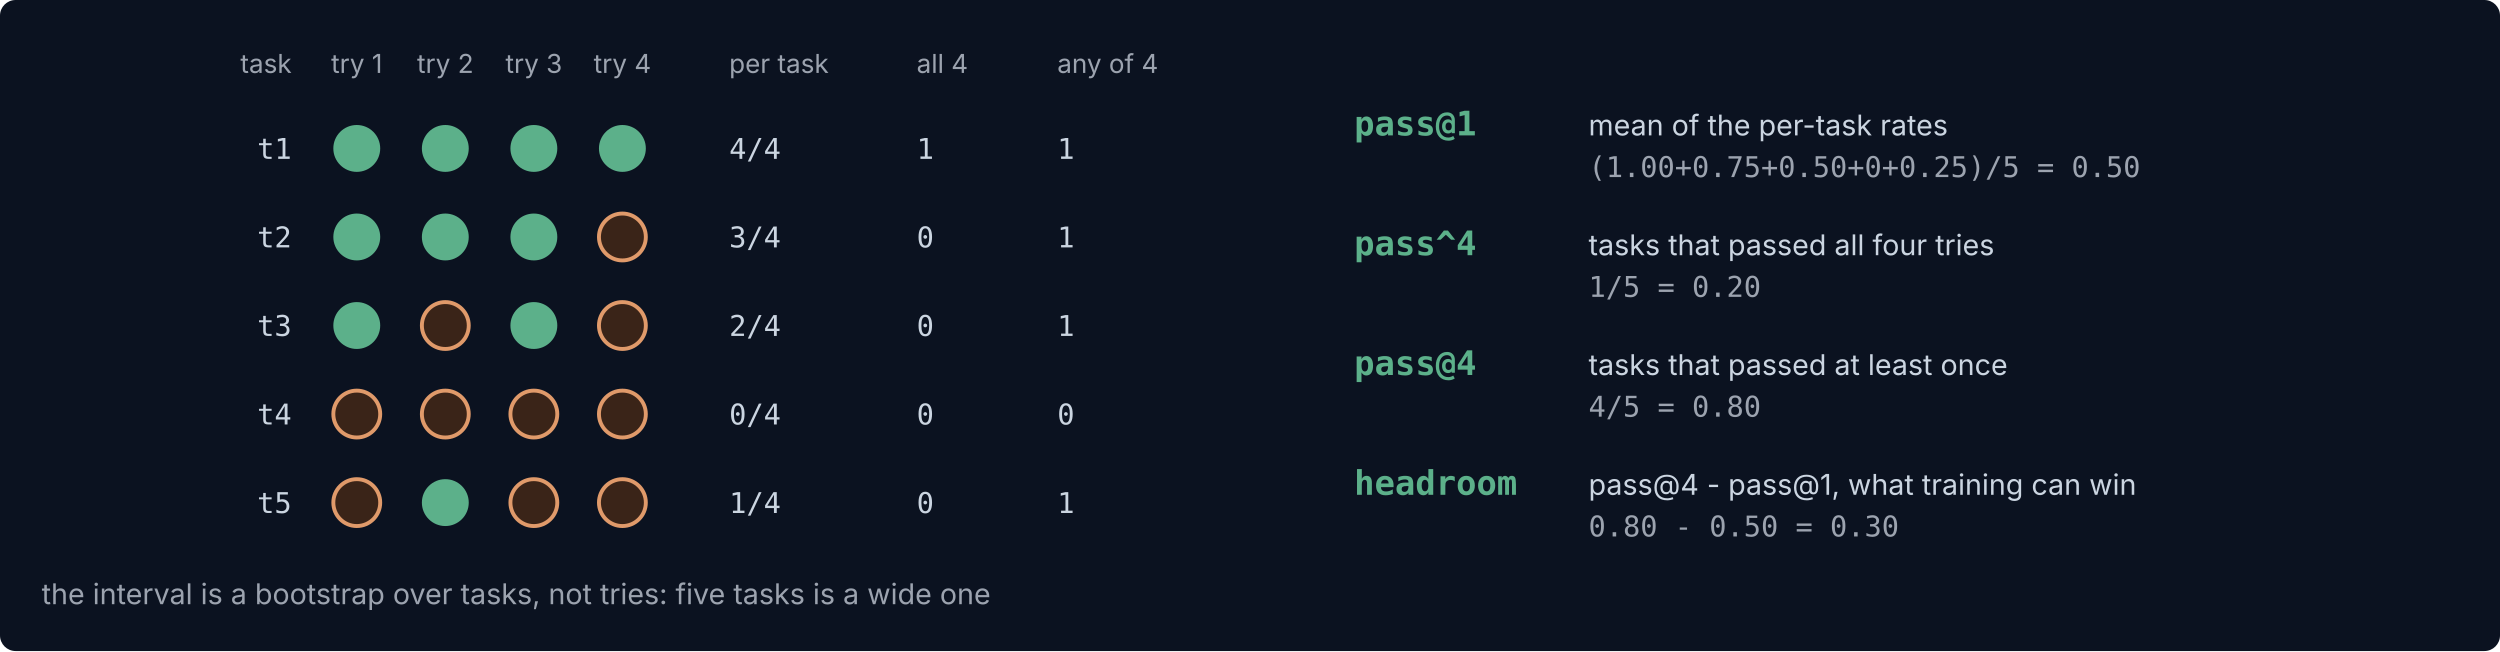
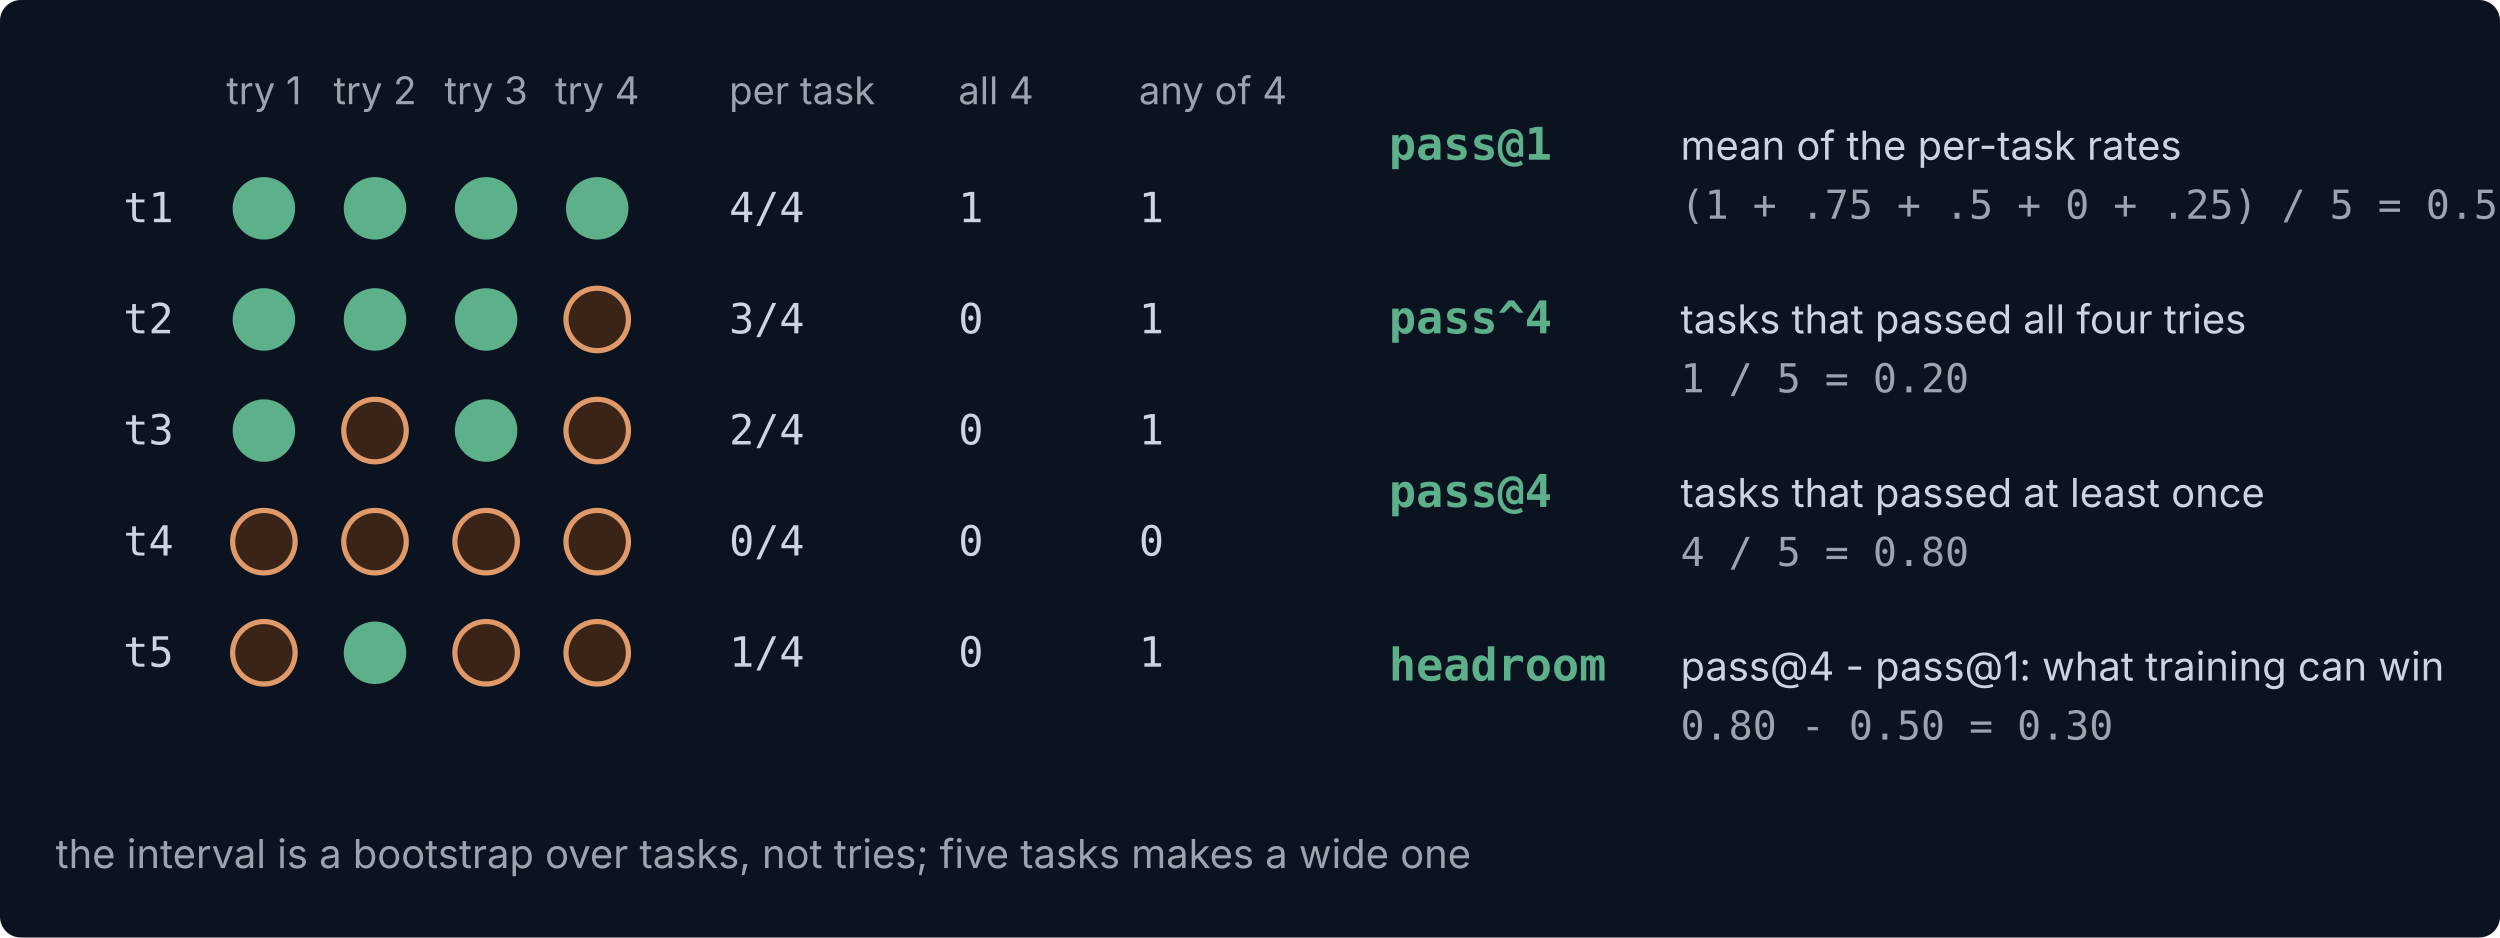
- <svg xmlns="http://www.w3.org/2000/svg" viewBox="0 0 960 250" width="960" height="250" role="img" aria-label="pass@1, pass^k and pass@k read off one grid of five tasks by four tries">
+ <svg xmlns="http://www.w3.org/2000/svg" viewBox="0 0 720 270" width="720" height="270" role="img" aria-label="pass@1, pass^k and pass@k read off one grid of five tasks by four tries">
  <defs>
    <marker id="arrow" viewBox="0 0 8 8" refX="7" refY="4" markerWidth="6" markerHeight="6" orient="auto">
      <path d="M0,0 L8,4 L0,8 z" fill="#9CA3AF" />
    </marker>
    <marker id="arrow-green" viewBox="0 0 8 8" refX="7" refY="4" markerWidth="6" markerHeight="6" orient="auto">
      <path d="M0,0 L8,4 L0,8 z" fill="#5CB08A" />
    </marker>
  </defs>
-   <rect width="960" height="250" rx="6" fill="#0B1220" />
-   <text x="112" y="28" font-family="ui-sans-serif, system-ui, -apple-system, 'Segoe UI', Inter, sans-serif" font-size="10" font-weight="400" fill="#9CA3AF" text-anchor="end">task</text>
-   <text x="137.0" y="28" font-family="ui-sans-serif, system-ui, -apple-system, 'Segoe UI', Inter, sans-serif" font-size="10" font-weight="400" fill="#9CA3AF" text-anchor="middle">try 1</text>
-   <text x="171.0" y="28" font-family="ui-sans-serif, system-ui, -apple-system, 'Segoe UI', Inter, sans-serif" font-size="10" font-weight="400" fill="#9CA3AF" text-anchor="middle">try 2</text>
-   <text x="205.0" y="28" font-family="ui-sans-serif, system-ui, -apple-system, 'Segoe UI', Inter, sans-serif" font-size="10" font-weight="400" fill="#9CA3AF" text-anchor="middle">try 3</text>
-   <text x="239.0" y="28" font-family="ui-sans-serif, system-ui, -apple-system, 'Segoe UI', Inter, sans-serif" font-size="10" font-weight="400" fill="#9CA3AF" text-anchor="middle">try 4</text>
-   <text x="280" y="28" font-family="ui-sans-serif, system-ui, -apple-system, 'Segoe UI', Inter, sans-serif" font-size="10" font-weight="400" fill="#9CA3AF" text-anchor="start">per task</text>
-   <text x="352" y="28" font-family="ui-sans-serif, system-ui, -apple-system, 'Segoe UI', Inter, sans-serif" font-size="10" font-weight="400" fill="#9CA3AF" text-anchor="start">all 4</text>
-   <text x="406" y="28" font-family="ui-sans-serif, system-ui, -apple-system, 'Segoe UI', Inter, sans-serif" font-size="10" font-weight="400" fill="#9CA3AF" text-anchor="start">any of 4</text>
-   <text x="112" y="61.0" font-family="ui-monospace, SFMono-Regular, Menlo, Consolas, monospace" font-size="11" font-weight="400" fill="#CBD5E1" text-anchor="end">t1</text>
-   <circle cx="137.0" cy="57.0" r="9" fill="#5CB08A" />
-   <circle cx="171.0" cy="57.0" r="9" fill="#5CB08A" />
-   <circle cx="205.0" cy="57.0" r="9" fill="#5CB08A" />
-   <circle cx="239.0" cy="57.0" r="9" fill="#5CB08A" />
-   <text x="280" y="61.0" font-family="ui-monospace, SFMono-Regular, Menlo, Consolas, monospace" font-size="11" font-weight="400" fill="#CBD5E1" text-anchor="start">4/4</text>
-   <text x="352" y="61.0" font-family="ui-monospace, SFMono-Regular, Menlo, Consolas, monospace" font-size="11" font-weight="400" fill="#CBD5E1" text-anchor="start">1</text>
-   <text x="406" y="61.0" font-family="ui-monospace, SFMono-Regular, Menlo, Consolas, monospace" font-size="11" font-weight="400" fill="#CBD5E1" text-anchor="start">1</text>
-   <text x="112" y="95.0" font-family="ui-monospace, SFMono-Regular, Menlo, Consolas, monospace" font-size="11" font-weight="400" fill="#CBD5E1" text-anchor="end">t2</text>
-   <circle cx="137.0" cy="91.0" r="9" fill="#5CB08A" />
-   <circle cx="171.0" cy="91.0" r="9" fill="#5CB08A" />
-   <circle cx="205.0" cy="91.0" r="9" fill="#5CB08A" />
-   <circle cx="239.0" cy="91.0" r="9" fill="#3A2418" stroke="#E09A6A" stroke-width="1.5" />
-   <text x="280" y="95.0" font-family="ui-monospace, SFMono-Regular, Menlo, Consolas, monospace" font-size="11" font-weight="400" fill="#CBD5E1" text-anchor="start">3/4</text>
-   <text x="352" y="95.0" font-family="ui-monospace, SFMono-Regular, Menlo, Consolas, monospace" font-size="11" font-weight="400" fill="#CBD5E1" text-anchor="start">0</text>
-   <text x="406" y="95.0" font-family="ui-monospace, SFMono-Regular, Menlo, Consolas, monospace" font-size="11" font-weight="400" fill="#CBD5E1" text-anchor="start">1</text>
-   <text x="112" y="129.0" font-family="ui-monospace, SFMono-Regular, Menlo, Consolas, monospace" font-size="11" font-weight="400" fill="#CBD5E1" text-anchor="end">t3</text>
-   <circle cx="137.0" cy="125.0" r="9" fill="#5CB08A" />
-   <circle cx="171.0" cy="125.0" r="9" fill="#3A2418" stroke="#E09A6A" stroke-width="1.5" />
-   <circle cx="205.0" cy="125.0" r="9" fill="#5CB08A" />
-   <circle cx="239.0" cy="125.0" r="9" fill="#3A2418" stroke="#E09A6A" stroke-width="1.5" />
-   <text x="280" y="129.0" font-family="ui-monospace, SFMono-Regular, Menlo, Consolas, monospace" font-size="11" font-weight="400" fill="#CBD5E1" text-anchor="start">2/4</text>
-   <text x="352" y="129.0" font-family="ui-monospace, SFMono-Regular, Menlo, Consolas, monospace" font-size="11" font-weight="400" fill="#CBD5E1" text-anchor="start">0</text>
-   <text x="406" y="129.0" font-family="ui-monospace, SFMono-Regular, Menlo, Consolas, monospace" font-size="11" font-weight="400" fill="#CBD5E1" text-anchor="start">1</text>
-   <text x="112" y="163.0" font-family="ui-monospace, SFMono-Regular, Menlo, Consolas, monospace" font-size="11" font-weight="400" fill="#CBD5E1" text-anchor="end">t4</text>
-   <circle cx="137.0" cy="159.0" r="9" fill="#3A2418" stroke="#E09A6A" stroke-width="1.5" />
-   <circle cx="171.0" cy="159.0" r="9" fill="#3A2418" stroke="#E09A6A" stroke-width="1.5" />
-   <circle cx="205.0" cy="159.0" r="9" fill="#3A2418" stroke="#E09A6A" stroke-width="1.5" />
-   <circle cx="239.0" cy="159.0" r="9" fill="#3A2418" stroke="#E09A6A" stroke-width="1.5" />
-   <text x="280" y="163.0" font-family="ui-monospace, SFMono-Regular, Menlo, Consolas, monospace" font-size="11" font-weight="400" fill="#CBD5E1" text-anchor="start">0/4</text>
-   <text x="352" y="163.0" font-family="ui-monospace, SFMono-Regular, Menlo, Consolas, monospace" font-size="11" font-weight="400" fill="#CBD5E1" text-anchor="start">0</text>
-   <text x="406" y="163.0" font-family="ui-monospace, SFMono-Regular, Menlo, Consolas, monospace" font-size="11" font-weight="400" fill="#CBD5E1" text-anchor="start">0</text>
-   <text x="112" y="197.0" font-family="ui-monospace, SFMono-Regular, Menlo, Consolas, monospace" font-size="11" font-weight="400" fill="#CBD5E1" text-anchor="end">t5</text>
-   <circle cx="137.0" cy="193.0" r="9" fill="#3A2418" stroke="#E09A6A" stroke-width="1.5" />
-   <circle cx="171.0" cy="193.0" r="9" fill="#5CB08A" />
-   <circle cx="205.0" cy="193.0" r="9" fill="#3A2418" stroke="#E09A6A" stroke-width="1.5" />
-   <circle cx="239.0" cy="193.0" r="9" fill="#3A2418" stroke="#E09A6A" stroke-width="1.5" />
-   <text x="280" y="197.0" font-family="ui-monospace, SFMono-Regular, Menlo, Consolas, monospace" font-size="11" font-weight="400" fill="#CBD5E1" text-anchor="start">1/4</text>
-   <text x="352" y="197.0" font-family="ui-monospace, SFMono-Regular, Menlo, Consolas, monospace" font-size="11" font-weight="400" fill="#CBD5E1" text-anchor="start">0</text>
-   <text x="406" y="197.0" font-family="ui-monospace, SFMono-Regular, Menlo, Consolas, monospace" font-size="11" font-weight="400" fill="#CBD5E1" text-anchor="start">1</text>
-   <text x="520" y="52" font-family="ui-monospace, SFMono-Regular, Menlo, Consolas, monospace" font-size="13" font-weight="600" fill="#5CB08A" text-anchor="start">pass@1</text>
-   <text x="610" y="52" font-family="ui-sans-serif, system-ui, -apple-system, 'Segoe UI', Inter, sans-serif" font-size="11" font-weight="400" fill="#CBD5E1" text-anchor="start">mean of the per-task rates</text>
-   <text x="610" y="68" font-family="ui-monospace, SFMono-Regular, Menlo, Consolas, monospace" font-size="11" font-weight="400" fill="#9CA3AF" text-anchor="start">(1.00+0.75+0.50+0+0.25)/5 = 0.50</text>
-   <text x="520" y="98" font-family="ui-monospace, SFMono-Regular, Menlo, Consolas, monospace" font-size="13" font-weight="600" fill="#5CB08A" text-anchor="start">pass^4</text>
-   <text x="610" y="98" font-family="ui-sans-serif, system-ui, -apple-system, 'Segoe UI', Inter, sans-serif" font-size="11" font-weight="400" fill="#CBD5E1" text-anchor="start">tasks that passed all four tries</text>
-   <text x="610" y="114" font-family="ui-monospace, SFMono-Regular, Menlo, Consolas, monospace" font-size="11" font-weight="400" fill="#9CA3AF" text-anchor="start">1/5 = 0.20</text>
-   <text x="520" y="144" font-family="ui-monospace, SFMono-Regular, Menlo, Consolas, monospace" font-size="13" font-weight="600" fill="#5CB08A" text-anchor="start">pass@4</text>
-   <text x="610" y="144" font-family="ui-sans-serif, system-ui, -apple-system, 'Segoe UI', Inter, sans-serif" font-size="11" font-weight="400" fill="#CBD5E1" text-anchor="start">tasks that passed at least once</text>
-   <text x="610" y="160" font-family="ui-monospace, SFMono-Regular, Menlo, Consolas, monospace" font-size="11" font-weight="400" fill="#9CA3AF" text-anchor="start">4/5 = 0.80</text>
-   <text x="520" y="190" font-family="ui-monospace, SFMono-Regular, Menlo, Consolas, monospace" font-size="13" font-weight="600" fill="#5CB08A" text-anchor="start">headroom</text>
-   <text x="610" y="190" font-family="ui-sans-serif, system-ui, -apple-system, 'Segoe UI', Inter, sans-serif" font-size="11" font-weight="400" fill="#CBD5E1" text-anchor="start">pass@4 - pass@1, what training can win</text>
-   <text x="610" y="206" font-family="ui-monospace, SFMono-Regular, Menlo, Consolas, monospace" font-size="11" font-weight="400" fill="#9CA3AF" text-anchor="start">0.80 - 0.50 = 0.30</text>
-   <text x="16" y="232" font-family="ui-sans-serif, system-ui, -apple-system, 'Segoe UI', Inter, sans-serif" font-size="11" font-weight="400" fill="#9CA3AF" text-anchor="start">the interval is a bootstrap over tasks, not tries: five tasks is a wide one</text>
+   <rect width="720" height="270" rx="6" fill="#0B1220" />
+   <text x="76.0" y="30" font-family="ui-sans-serif, system-ui, -apple-system, 'Segoe UI', Inter, sans-serif" font-size="11" font-weight="400" fill="#9CA3AF" text-anchor="middle">try 1</text>
+   <text x="108.0" y="30" font-family="ui-sans-serif, system-ui, -apple-system, 'Segoe UI', Inter, sans-serif" font-size="11" font-weight="400" fill="#9CA3AF" text-anchor="middle">try 2</text>
+   <text x="140.0" y="30" font-family="ui-sans-serif, system-ui, -apple-system, 'Segoe UI', Inter, sans-serif" font-size="11" font-weight="400" fill="#9CA3AF" text-anchor="middle">try 3</text>
+   <text x="172.0" y="30" font-family="ui-sans-serif, system-ui, -apple-system, 'Segoe UI', Inter, sans-serif" font-size="11" font-weight="400" fill="#9CA3AF" text-anchor="middle">try 4</text>
+   <text x="210" y="30" font-family="ui-sans-serif, system-ui, -apple-system, 'Segoe UI', Inter, sans-serif" font-size="11" font-weight="400" fill="#9CA3AF" text-anchor="start">per task</text>
+   <text x="276" y="30" font-family="ui-sans-serif, system-ui, -apple-system, 'Segoe UI', Inter, sans-serif" font-size="11" font-weight="400" fill="#9CA3AF" text-anchor="start">all 4</text>
+   <text x="328" y="30" font-family="ui-sans-serif, system-ui, -apple-system, 'Segoe UI', Inter, sans-serif" font-size="11" font-weight="400" fill="#9CA3AF" text-anchor="start">any of 4</text>
+   <text x="50" y="64.0" font-family="ui-monospace, SFMono-Regular, Menlo, Consolas, monospace" font-size="12" font-weight="400" fill="#CBD5E1" text-anchor="end">t1</text>
+   <circle cx="76.0" cy="60.0" r="9" fill="#5CB08A" />
+   <circle cx="108.0" cy="60.0" r="9" fill="#5CB08A" />
+   <circle cx="140.0" cy="60.0" r="9" fill="#5CB08A" />
+   <circle cx="172.0" cy="60.0" r="9" fill="#5CB08A" />
+   <text x="210" y="64.0" font-family="ui-monospace, SFMono-Regular, Menlo, Consolas, monospace" font-size="12" font-weight="400" fill="#CBD5E1" text-anchor="start">4/4</text>
+   <text x="276" y="64.0" font-family="ui-monospace, SFMono-Regular, Menlo, Consolas, monospace" font-size="12" font-weight="400" fill="#CBD5E1" text-anchor="start">1</text>
+   <text x="328" y="64.0" font-family="ui-monospace, SFMono-Regular, Menlo, Consolas, monospace" font-size="12" font-weight="400" fill="#CBD5E1" text-anchor="start">1</text>
+   <text x="50" y="96.0" font-family="ui-monospace, SFMono-Regular, Menlo, Consolas, monospace" font-size="12" font-weight="400" fill="#CBD5E1" text-anchor="end">t2</text>
+   <circle cx="76.0" cy="92.0" r="9" fill="#5CB08A" />
+   <circle cx="108.0" cy="92.0" r="9" fill="#5CB08A" />
+   <circle cx="140.0" cy="92.0" r="9" fill="#5CB08A" />
+   <circle cx="172.0" cy="92.0" r="9" fill="#3A2418" stroke="#E09A6A" stroke-width="1.5" />
+   <text x="210" y="96.0" font-family="ui-monospace, SFMono-Regular, Menlo, Consolas, monospace" font-size="12" font-weight="400" fill="#CBD5E1" text-anchor="start">3/4</text>
+   <text x="276" y="96.0" font-family="ui-monospace, SFMono-Regular, Menlo, Consolas, monospace" font-size="12" font-weight="400" fill="#CBD5E1" text-anchor="start">0</text>
+   <text x="328" y="96.0" font-family="ui-monospace, SFMono-Regular, Menlo, Consolas, monospace" font-size="12" font-weight="400" fill="#CBD5E1" text-anchor="start">1</text>
+   <text x="50" y="128.0" font-family="ui-monospace, SFMono-Regular, Menlo, Consolas, monospace" font-size="12" font-weight="400" fill="#CBD5E1" text-anchor="end">t3</text>
+   <circle cx="76.0" cy="124.0" r="9" fill="#5CB08A" />
+   <circle cx="108.0" cy="124.0" r="9" fill="#3A2418" stroke="#E09A6A" stroke-width="1.5" />
+   <circle cx="140.0" cy="124.0" r="9" fill="#5CB08A" />
+   <circle cx="172.0" cy="124.0" r="9" fill="#3A2418" stroke="#E09A6A" stroke-width="1.5" />
+   <text x="210" y="128.0" font-family="ui-monospace, SFMono-Regular, Menlo, Consolas, monospace" font-size="12" font-weight="400" fill="#CBD5E1" text-anchor="start">2/4</text>
+   <text x="276" y="128.0" font-family="ui-monospace, SFMono-Regular, Menlo, Consolas, monospace" font-size="12" font-weight="400" fill="#CBD5E1" text-anchor="start">0</text>
+   <text x="328" y="128.0" font-family="ui-monospace, SFMono-Regular, Menlo, Consolas, monospace" font-size="12" font-weight="400" fill="#CBD5E1" text-anchor="start">1</text>
+   <text x="50" y="160.0" font-family="ui-monospace, SFMono-Regular, Menlo, Consolas, monospace" font-size="12" font-weight="400" fill="#CBD5E1" text-anchor="end">t4</text>
+   <circle cx="76.0" cy="156.0" r="9" fill="#3A2418" stroke="#E09A6A" stroke-width="1.5" />
+   <circle cx="108.0" cy="156.0" r="9" fill="#3A2418" stroke="#E09A6A" stroke-width="1.5" />
+   <circle cx="140.0" cy="156.0" r="9" fill="#3A2418" stroke="#E09A6A" stroke-width="1.5" />
+   <circle cx="172.0" cy="156.0" r="9" fill="#3A2418" stroke="#E09A6A" stroke-width="1.5" />
+   <text x="210" y="160.0" font-family="ui-monospace, SFMono-Regular, Menlo, Consolas, monospace" font-size="12" font-weight="400" fill="#CBD5E1" text-anchor="start">0/4</text>
+   <text x="276" y="160.0" font-family="ui-monospace, SFMono-Regular, Menlo, Consolas, monospace" font-size="12" font-weight="400" fill="#CBD5E1" text-anchor="start">0</text>
+   <text x="328" y="160.0" font-family="ui-monospace, SFMono-Regular, Menlo, Consolas, monospace" font-size="12" font-weight="400" fill="#CBD5E1" text-anchor="start">0</text>
+   <text x="50" y="192.0" font-family="ui-monospace, SFMono-Regular, Menlo, Consolas, monospace" font-size="12" font-weight="400" fill="#CBD5E1" text-anchor="end">t5</text>
+   <circle cx="76.0" cy="188.0" r="9" fill="#3A2418" stroke="#E09A6A" stroke-width="1.5" />
+   <circle cx="108.0" cy="188.0" r="9" fill="#5CB08A" />
+   <circle cx="140.0" cy="188.0" r="9" fill="#3A2418" stroke="#E09A6A" stroke-width="1.5" />
+   <circle cx="172.0" cy="188.0" r="9" fill="#3A2418" stroke="#E09A6A" stroke-width="1.5" />
+   <text x="210" y="192.0" font-family="ui-monospace, SFMono-Regular, Menlo, Consolas, monospace" font-size="12" font-weight="400" fill="#CBD5E1" text-anchor="start">1/4</text>
+   <text x="276" y="192.0" font-family="ui-monospace, SFMono-Regular, Menlo, Consolas, monospace" font-size="12" font-weight="400" fill="#CBD5E1" text-anchor="start">0</text>
+   <text x="328" y="192.0" font-family="ui-monospace, SFMono-Regular, Menlo, Consolas, monospace" font-size="12" font-weight="400" fill="#CBD5E1" text-anchor="start">1</text>
+   <text x="400" y="46" font-family="ui-monospace, SFMono-Regular, Menlo, Consolas, monospace" font-size="13" font-weight="600" fill="#5CB08A" text-anchor="start">pass@1</text>
+   <text x="484" y="46" font-family="ui-sans-serif, system-ui, -apple-system, 'Segoe UI', Inter, sans-serif" font-size="11.5" font-weight="400" fill="#CBD5E1" text-anchor="start">mean of the per-task rates</text>
+   <text x="484" y="63" font-family="ui-monospace, SFMono-Regular, Menlo, Consolas, monospace" font-size="11.5" font-weight="400" fill="#9CA3AF" text-anchor="start">(1 + .75 + .5 + 0 + .25) / 5 = 0.50</text>
+   <text x="400" y="96" font-family="ui-monospace, SFMono-Regular, Menlo, Consolas, monospace" font-size="13" font-weight="600" fill="#5CB08A" text-anchor="start">pass^4</text>
+   <text x="484" y="96" font-family="ui-sans-serif, system-ui, -apple-system, 'Segoe UI', Inter, sans-serif" font-size="11.5" font-weight="400" fill="#CBD5E1" text-anchor="start">tasks that passed all four tries</text>
+   <text x="484" y="113" font-family="ui-monospace, SFMono-Regular, Menlo, Consolas, monospace" font-size="11.5" font-weight="400" fill="#9CA3AF" text-anchor="start">1 / 5 = 0.20</text>
+   <text x="400" y="146" font-family="ui-monospace, SFMono-Regular, Menlo, Consolas, monospace" font-size="13" font-weight="600" fill="#5CB08A" text-anchor="start">pass@4</text>
+   <text x="484" y="146" font-family="ui-sans-serif, system-ui, -apple-system, 'Segoe UI', Inter, sans-serif" font-size="11.5" font-weight="400" fill="#CBD5E1" text-anchor="start">tasks that passed at least once</text>
+   <text x="484" y="163" font-family="ui-monospace, SFMono-Regular, Menlo, Consolas, monospace" font-size="11.5" font-weight="400" fill="#9CA3AF" text-anchor="start">4 / 5 = 0.80</text>
+   <text x="400" y="196" font-family="ui-monospace, SFMono-Regular, Menlo, Consolas, monospace" font-size="13" font-weight="600" fill="#5CB08A" text-anchor="start">headroom</text>
+   <text x="484" y="196" font-family="ui-sans-serif, system-ui, -apple-system, 'Segoe UI', Inter, sans-serif" font-size="11.5" font-weight="400" fill="#CBD5E1" text-anchor="start">pass@4 - pass@1: what training can win</text>
+   <text x="484" y="213" font-family="ui-monospace, SFMono-Regular, Menlo, Consolas, monospace" font-size="11.5" font-weight="400" fill="#9CA3AF" text-anchor="start">0.80 - 0.50 = 0.30</text>
+   <text x="16" y="250" font-family="ui-sans-serif, system-ui, -apple-system, 'Segoe UI', Inter, sans-serif" font-size="11.5" font-weight="400" fill="#9CA3AF" text-anchor="start">the interval is a bootstrap over tasks, not tries; five tasks makes a wide one</text>
</svg>
